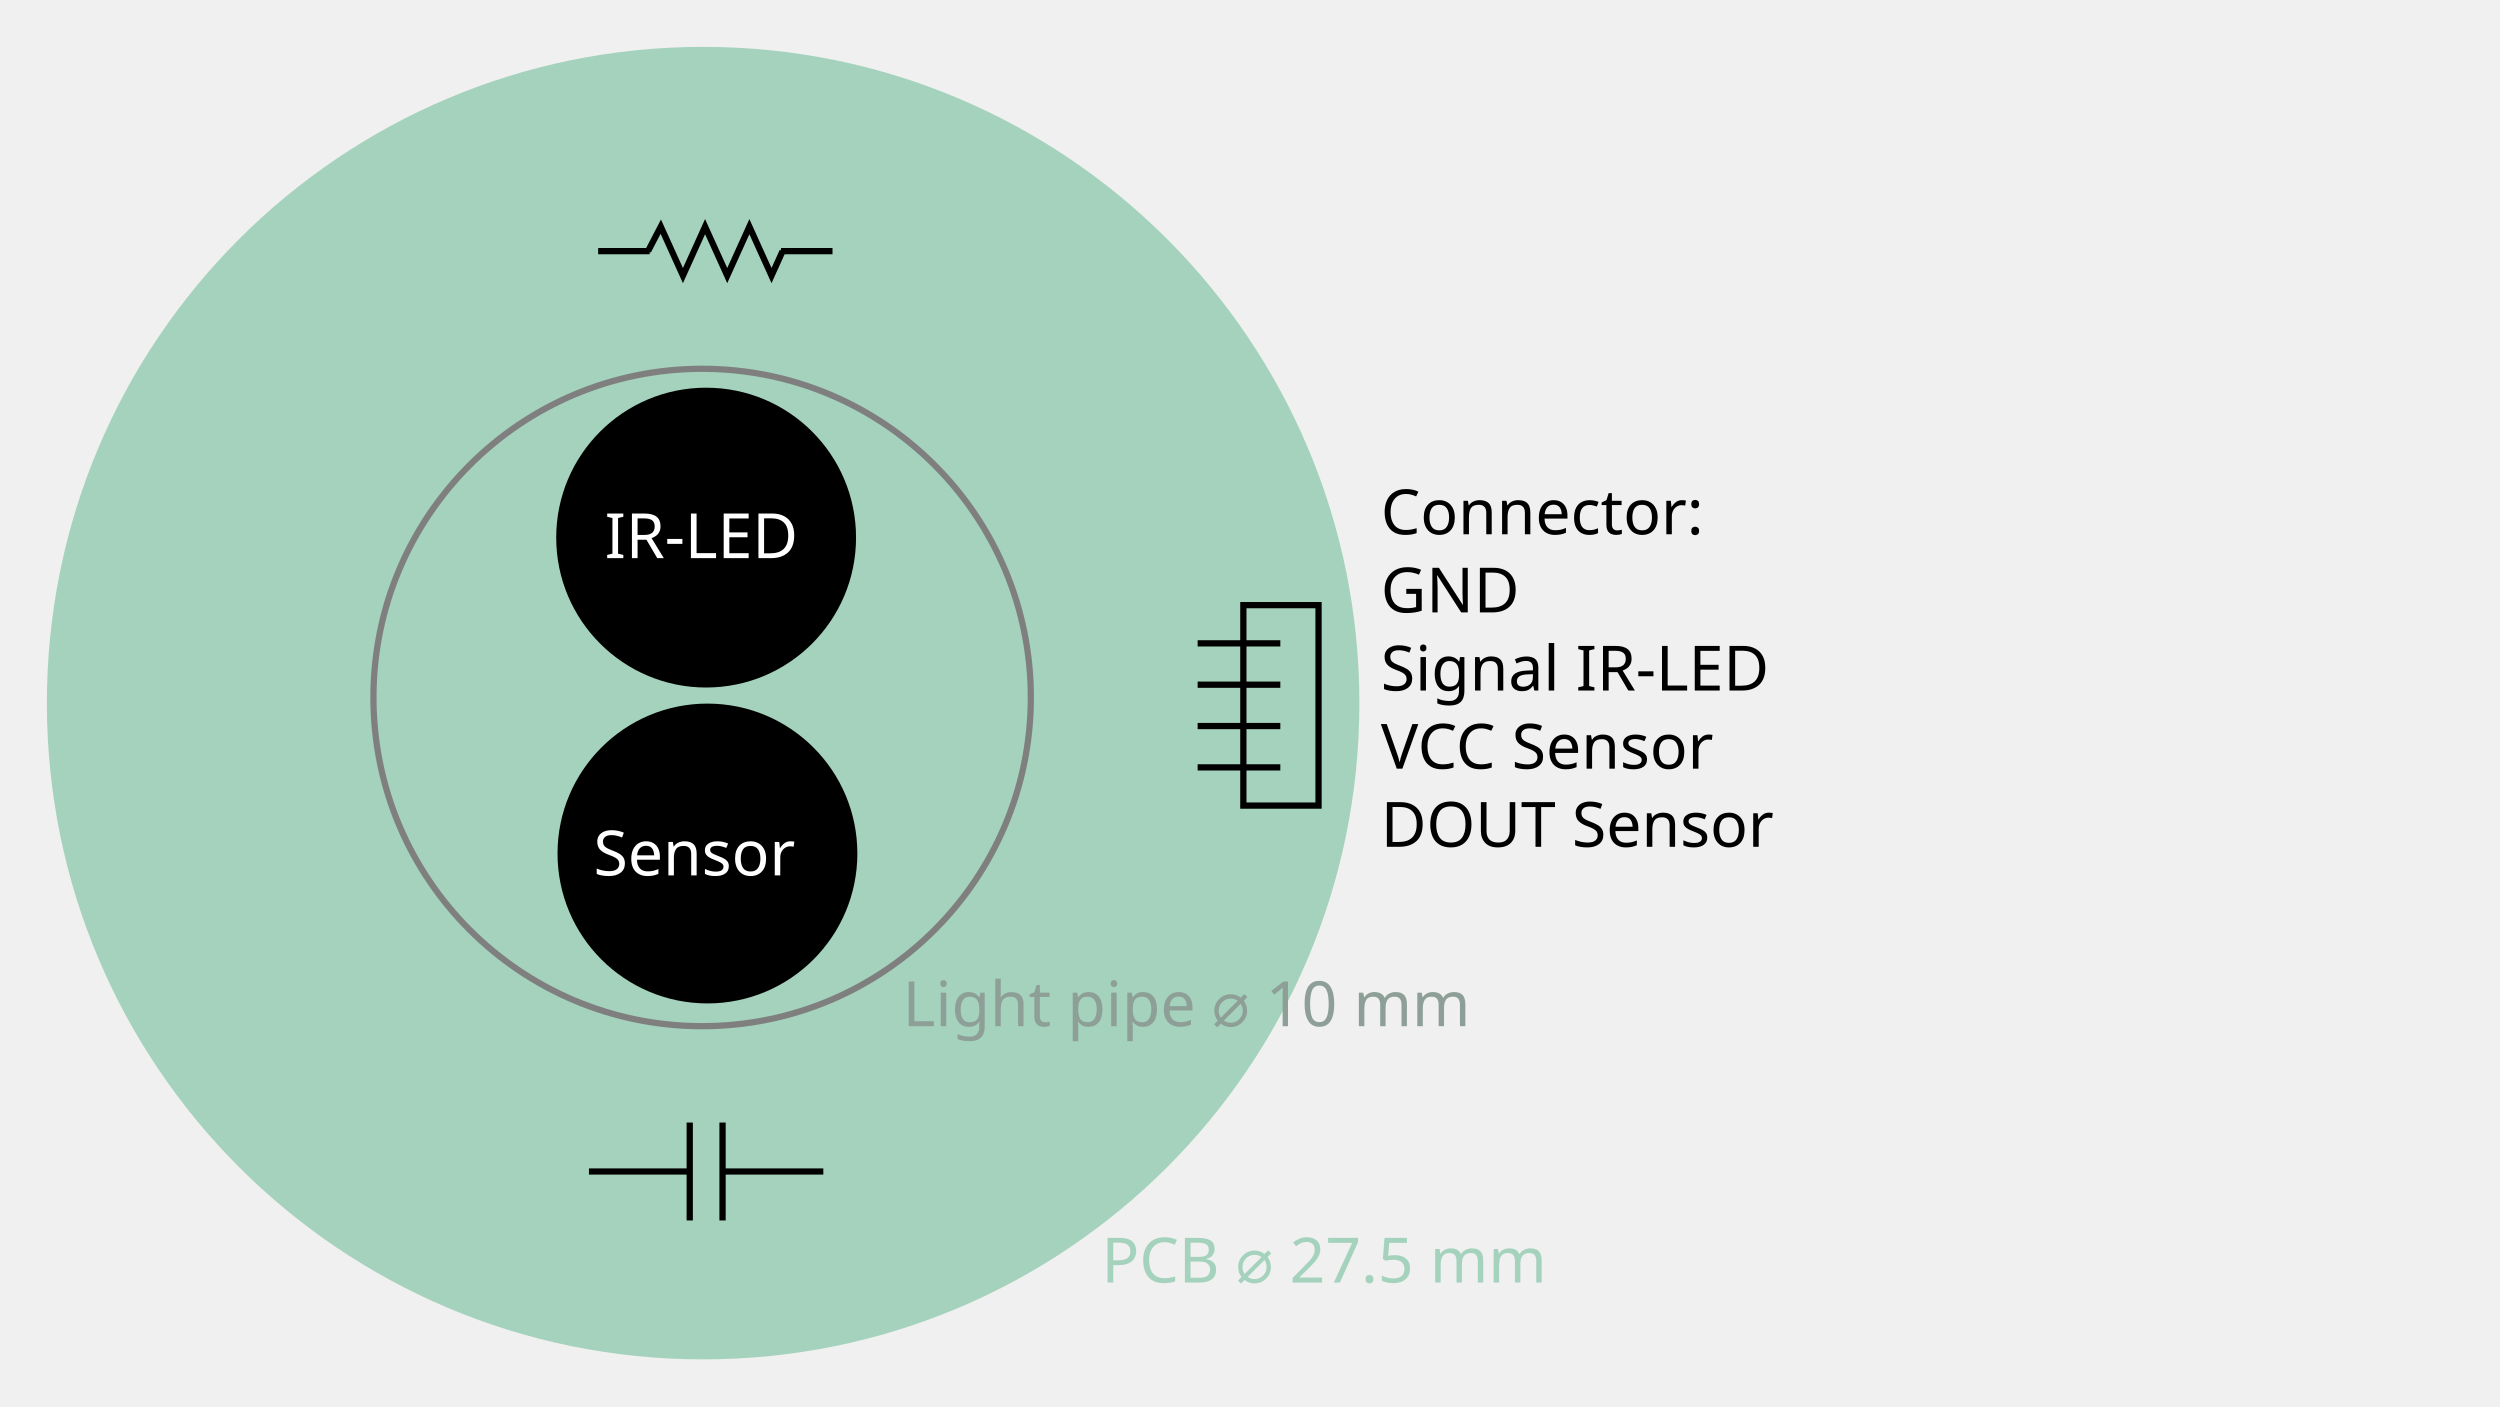
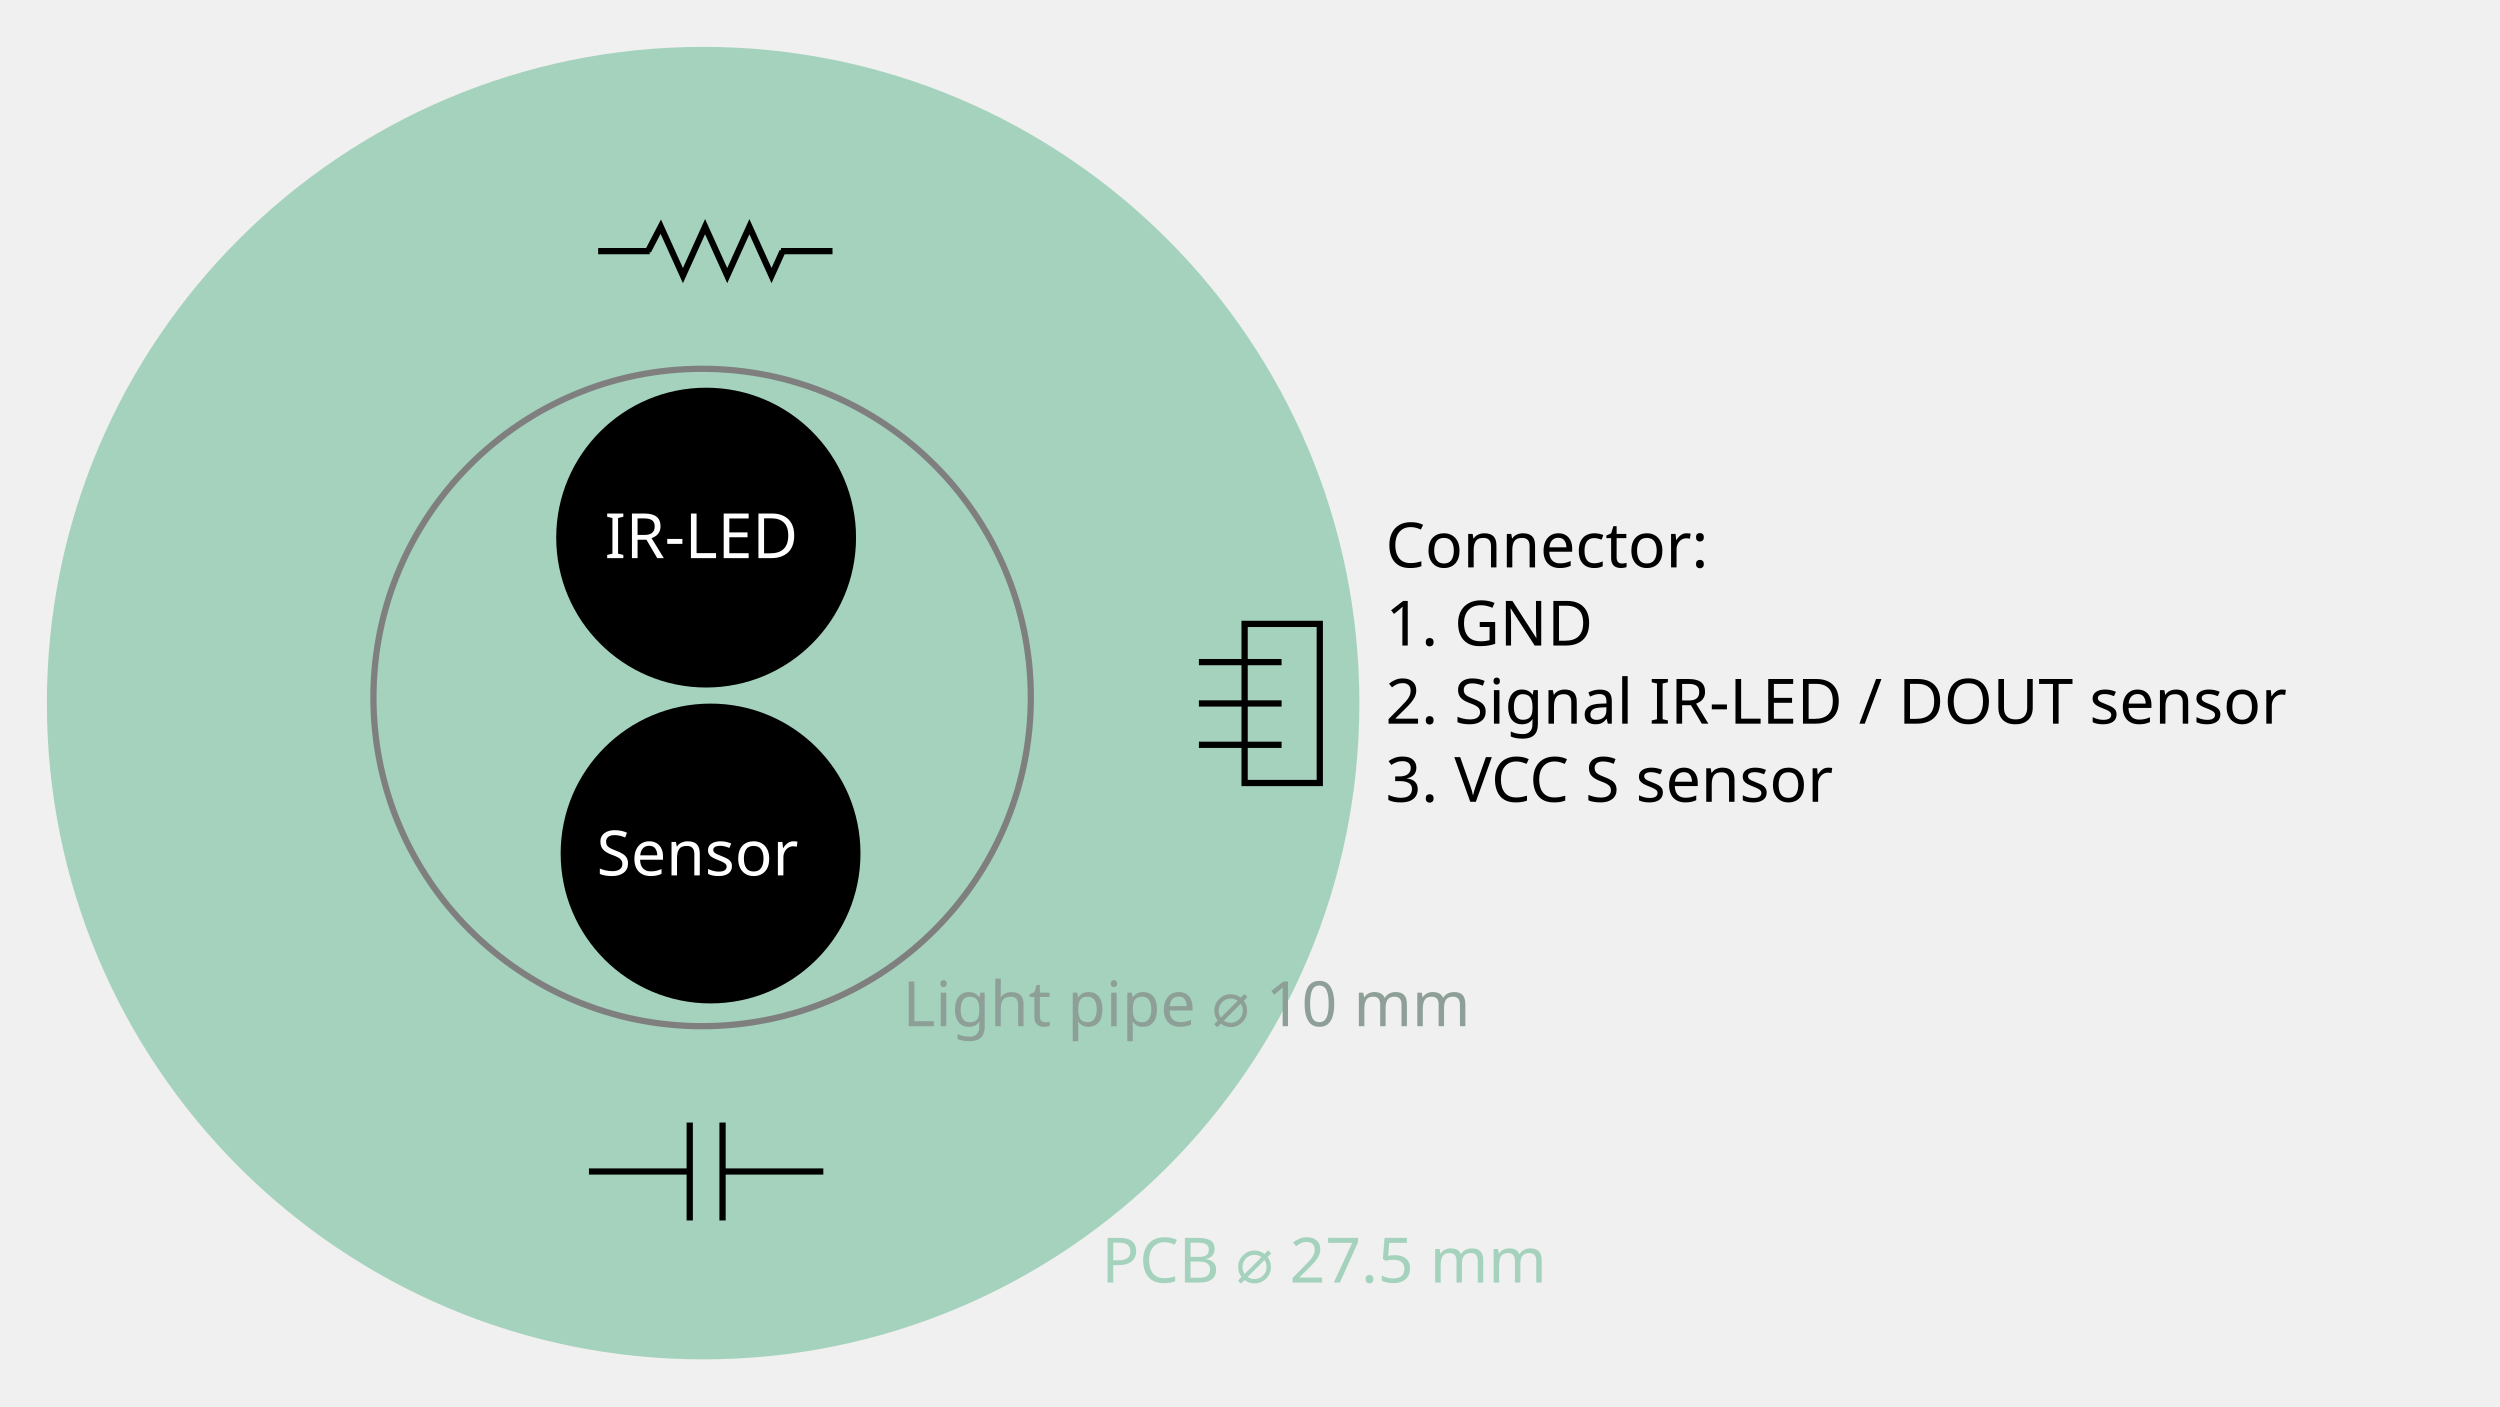
<svg xmlns="http://www.w3.org/2000/svg" xmlns:xlink="http://www.w3.org/1999/xlink" width="1600" height="900" viewBox="0 0 1600 900" version="1.1" id="svg8">
  <defs id="defs2">
    <symbol id="resistor">
      <g stroke-miterlimit="10" id="g12872">
        <path d="M-.028 150.05h1.055m-1.055 0H65.97m168.003 0h65.997m-1.054 0h1.054" id="path12868" />
        <path d="M63.868 150.05l16.288-31.5 28.358 62.98 28.338-62.98 28.358 62.98 28.359-62.98 28.338 62.98 14.179-31.48" id="path12870" />
      </g>
    </symbol>
    <symbol id="capacitor">
      <g stroke-miterlimit="10" id="g11655">
        <path d="M0 149.99h1.054m-1.054 0h129m42 0h129m-1.054 0H300" id="path11651" />
        <path d="M129 87.01v125.98m42-125.98v125.98" id="path11653" />
      </g>
    </symbol>
    <symbol id="amplifier">
      <g stroke-miterlimit="10" id="g11557">
        <path d="M0 150.01h1.054m-1.054 0h76.499m147.002 0H300m-1.054 0H300M76.499 69.15L223.5 150.01 76.5 230.85zm0 0" id="path11555" />
      </g>
    </symbol>
  </defs>
  <g id="layer1" transform="translate(0,-58.87498)" style="display:inline">
    <circle style="display:inline;fill:#a4d2bd;fill-opacity:1;stroke-width:1.2" id="path4002" cx="450" cy="-508.875" r="420" transform="scale(1,-1)" />
  </g>
  <g id="layer2">
-     <text xml:space="preserve" style="font-style:normal;font-weight:normal;font-size:40px;line-height:1.25;font-family:sans-serif;letter-spacing:0px;word-spacing:0px;fill:#000000;fill-opacity:1;stroke:none" x="883.732" y="341.947" id="text5014">
-       <tspan x="883.732" y="341.947" id="tspan5016">Connector:</tspan>
-       <tspan x="883.732" y="391.947" id="tspan14616">GND</tspan>
-       <tspan x="883.732" y="441.947" id="tspan5018">Signal IR-LED</tspan>
-       <tspan x="883.732" y="491.947" id="tspan5026">VCC Sensor</tspan>
-       <tspan x="883.732" y="541.947" id="tspan5028">DOUT Sensor</tspan>
-       <tspan x="883.732" y="591.947" id="tspan5022" />
+     <text xml:space="preserve" style="font-style:normal;font-weight:normal;font-size:40px;line-height:1.25;font-family:sans-serif;letter-spacing:0px;word-spacing:0px;fill:#000000;fill-opacity:1;stroke:none" x="886.754" y="363.142" id="text5014">
+       <tspan x="886.754" y="363.142" id="tspan5016">Connector:</tspan>
+       <tspan x="886.754" y="413.142" id="tspan14616">1. GND</tspan>
+       <tspan x="886.754" y="463.142" id="tspan5018">2. Signal IR-LED / DOUT sensor</tspan>
+       <tspan x="886.754" y="513.142" id="tspan5028">3. VCC S sensor</tspan>
+       <tspan x="886.754" y="563.142" id="tspan5022" />
    </text>
    <g id="g901" transform="translate(12.02082,16.26346)">
      <circle transform="scale(1,-1)" r="95.944" cy="-327.806" cx="439.902" id="path4048" style="display:inline;fill:#000000;stroke-width:1.845" />
      <text id="text4006" y="340.956" x="374.985" style="font-style:normal;font-weight:normal;font-size:40px;line-height:1.25;font-family:sans-serif;letter-spacing:0px;word-spacing:0px;display:inline;fill:#ffffff;fill-opacity:1;stroke:none" xml:space="preserve">
        <tspan y="340.956" x="374.985" id="tspan4004">IR-LED</tspan>
      </text>
    </g>
-     <g id="g896" transform="translate(-1.292893,-29.69849)">
+     <g id="g896" transform="translate(0.7071068,-29.69849)">
      <circle transform="scale(1,-1)" r="95.944" cy="-575.944" cx="454.056" id="path4048-5" style="display:inline;fill:#000000;stroke-width:1.845" />
      <text id="text4006-6" y="589.968" x="381.141" style="font-style:normal;font-weight:normal;font-size:40px;line-height:1.25;font-family:sans-serif;letter-spacing:0px;word-spacing:0px;display:inline;fill:#ffffff;fill-opacity:1;stroke:none" xml:space="preserve">
        <tspan y="589.968" x="381.141" id="tspan4004-5">Sensor</tspan>
      </text>
    </g>
    <circle style="fill:none;fill-opacity:1;stroke:#7f7f7f;stroke-width:4;stroke-miterlimit:4;stroke-dasharray:none;stroke-opacity:1" id="path903" cx="449.366" cy="446.391" r="210.364" />
    <text xml:space="preserve" style="font-style:normal;font-weight:normal;font-size:40px;line-height:1.25;font-family:sans-serif;letter-spacing:0px;word-spacing:0px;fill:#a4d2bd;fill-opacity:1;stroke:none" x="704.985" y="820.804" id="text907">
      <tspan id="tspan905" x="704.985" y="820.804">PCB ⌀ 27.5 mm</tspan>
    </text>
    <text xml:space="preserve" style="font-style:normal;font-weight:normal;font-size:40px;line-height:1.25;font-family:sans-serif;letter-spacing:0px;word-spacing:0px;fill:#8d9f97;fill-opacity:1;stroke:none" x="577.706" y="656.755" id="text911">
      <tspan id="tspan909" x="577.706" y="656.755">Light pipe ⌀ 10 mm</tspan>
    </text>
    <use id="use14489" style="fill:none;stroke:#000000;stroke-width:8.022;stroke-miterlimit:4;stroke-dasharray:none" xlink:href="#resistor" x="0" y="0" width="100%" height="100%" transform="matrix(0.5,0,0,0.4973155,382.8195,86.10638)" />
    <use id="use14520" style="fill:none;stroke:#000000;stroke-width:8.022;stroke-miterlimit:4;stroke-dasharray:none" xlink:href="#capacitor" x="0" y="0" width="100%" height="100%" transform="matrix(0.5,0,0,0.4973155,376.9263,675.1636)" />
-     <g id="g14614" transform="translate(-159.5512,226.125)">
-       <rect transform="scale(1,-1)" y="-289.458" x="955.301" height="128.292" width="48.115" id="rect14597" style="fill:none;fill-opacity:1;stroke:#000000;stroke-width:4;stroke-miterlimit:4;stroke-dasharray:none;stroke-opacity:1" />
-       <path id="path14601" d="M 978.958,185.625 H 926.042" style="opacity:1;vector-effect:none;fill:none;fill-opacity:1;stroke:#000000;stroke-width:4;stroke-linecap:butt;stroke-linejoin:miter;stroke-miterlimit:4;stroke-dasharray:none;stroke-dashoffset:0;stroke-opacity:1" />
-       <path id="path14603" d="M 978.958,212.083 H 926.042" style="opacity:1;vector-effect:none;fill:none;fill-opacity:1;stroke:#000000;stroke-width:4;stroke-linecap:butt;stroke-linejoin:miter;stroke-miterlimit:4;stroke-dasharray:none;stroke-dashoffset:0;stroke-opacity:1" />
-       <path id="path14605" d="M 978.958,238.542 H 926.042" style="opacity:1;vector-effect:none;fill:none;fill-opacity:1;stroke:#000000;stroke-width:4;stroke-linecap:butt;stroke-linejoin:miter;stroke-miterlimit:4;stroke-dasharray:none;stroke-dashoffset:0;stroke-opacity:1" />
-       <path id="path14607" d="M 978.958,265 H 926.042" style="opacity:1;vector-effect:none;fill:none;fill-opacity:1;stroke:#000000;stroke-width:4;stroke-linecap:butt;stroke-linejoin:miter;stroke-miterlimit:4;stroke-dasharray:none;stroke-dashoffset:0;stroke-opacity:1" />
+     <g id="g168825">
+       <rect transform="scale(1,-1)" y="-501.125" x="796.551" height="101.833" width="48.115" id="rect14597" style="fill:none;fill-opacity:1;stroke:#000000;stroke-width:4;stroke-miterlimit:4;stroke-dasharray:none;stroke-opacity:1" />
+       <path id="path14601" d="M 820.208,423.75 H 767.292" style="opacity:1;vector-effect:none;fill:none;fill-opacity:1;stroke:#000000;stroke-width:4;stroke-linecap:butt;stroke-linejoin:miter;stroke-miterlimit:4;stroke-dasharray:none;stroke-dashoffset:0;stroke-opacity:1" />
+       <path id="path14603" d="M 820.208,450.208 H 767.292" style="opacity:1;vector-effect:none;fill:none;fill-opacity:1;stroke:#000000;stroke-width:4;stroke-linecap:butt;stroke-linejoin:miter;stroke-miterlimit:4;stroke-dasharray:none;stroke-dashoffset:0;stroke-opacity:1" />
+       <path id="path14605" d="M 820.208,476.667 H 767.292" style="opacity:1;vector-effect:none;fill:none;fill-opacity:1;stroke:#000000;stroke-width:4;stroke-linecap:butt;stroke-linejoin:miter;stroke-miterlimit:4;stroke-dasharray:none;stroke-dashoffset:0;stroke-opacity:1" />
    </g>
  </g>
</svg>
